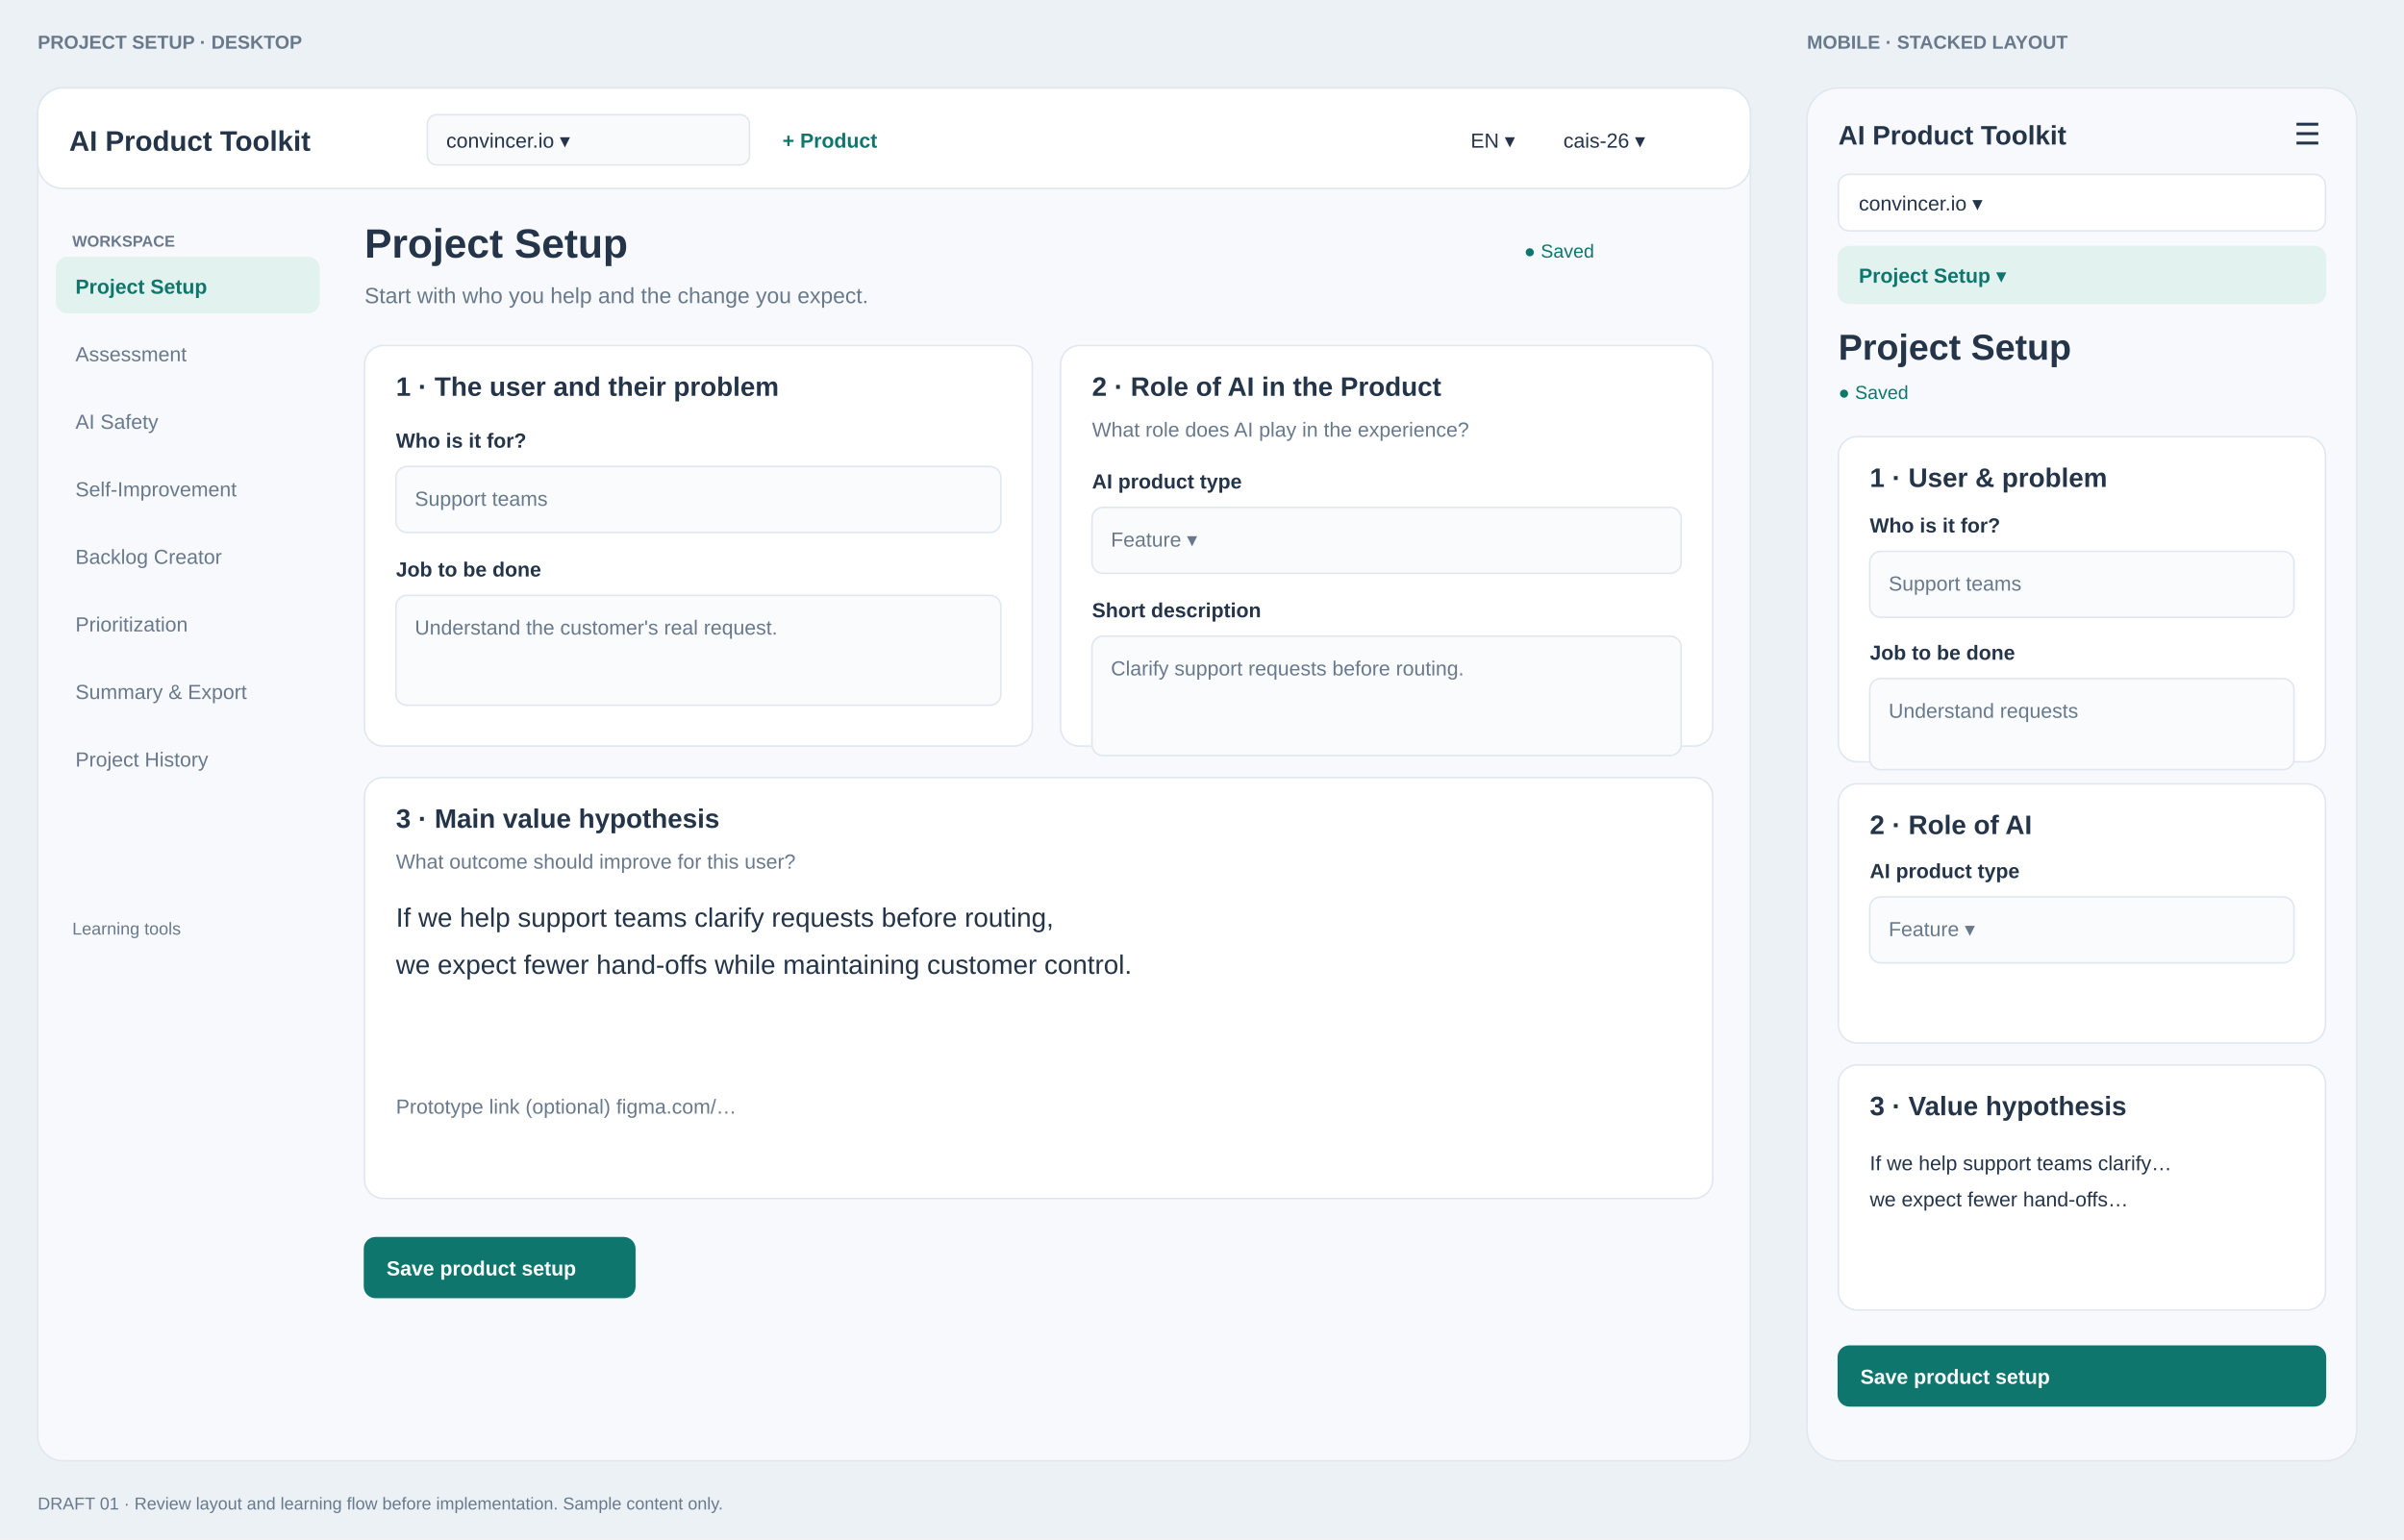
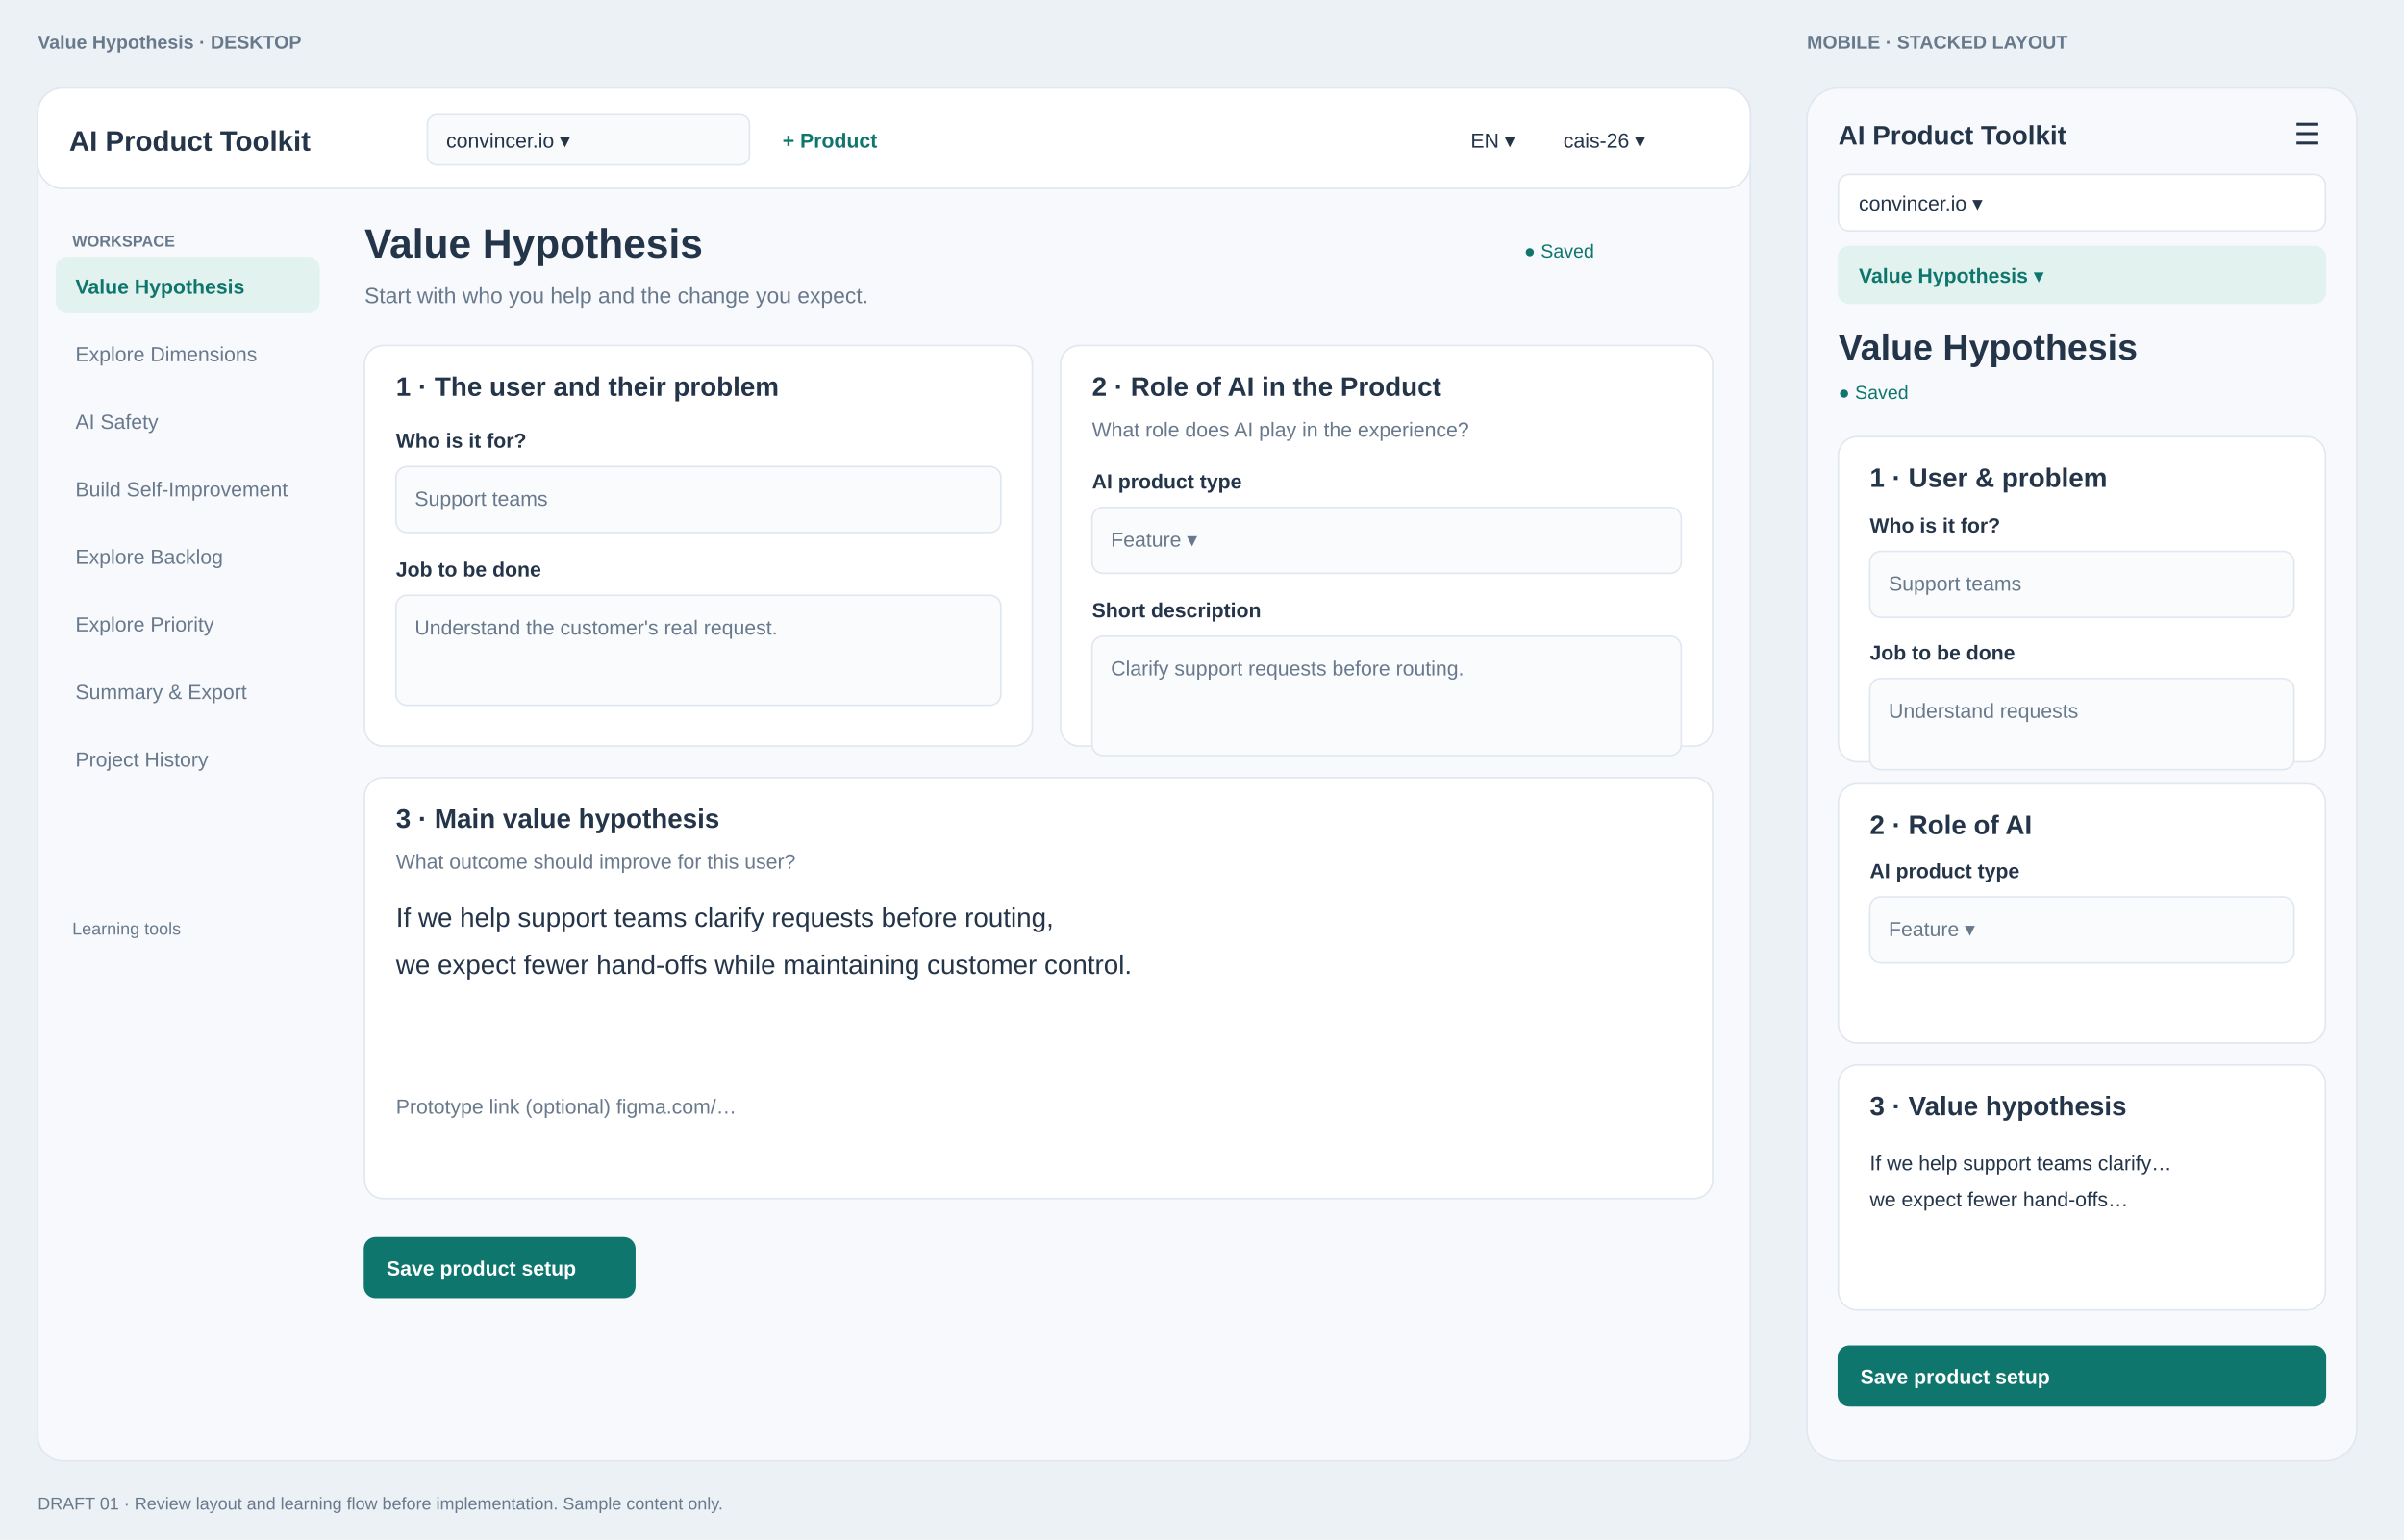
<svg xmlns="http://www.w3.org/2000/svg" width="1530" height="980" viewBox="0 0 1530 980" role="img" aria-labelledby="title desc">
  <style>text {font-family: Arial, sans-serif;} </style>
  <rect x="0" y="0" width="1530" height="980" rx="0" fill="#ecf1f6" stroke="none" />
-   <text x="24" y="31" font-size="12" fill="#69798c" font-weight="600">PROJECT SETUP · DESKTOP</text>
+   <text x="24" y="31" font-size="12" fill="#69798c" font-weight="600">Value Hypothesis · DESKTOP</text>
  <text x="1150" y="31" font-size="12" fill="#69798c" font-weight="600">MOBILE · STACKED LAYOUT</text>
  <rect x="24" y="56" width="1090" height="874" rx="16" fill="#f7f9fc" stroke="#e0e7ef" />
  <rect x="24" y="56" width="1090" height="64" rx="16" fill="white" stroke="#e0e7ef" />
  <text x="44" y="96" font-size="18" fill="#243449" font-weight="700">AI Product Toolkit</text>
  <rect x="272" y="73" width="205" height="32" rx="6" fill="#f8fafc" stroke="#e0e7ef" />
  <text x="284" y="94" font-size="13" fill="#243449" font-weight="400">convincer.io                 ▾</text>
  <text x="498" y="94" font-size="13" fill="#0f766e" font-weight="600">+ Product</text>
  <text x="936" y="94" font-size="13" fill="#243449" font-weight="400">EN ▾</text>
  <text x="995" y="94" font-size="13" fill="#243449" font-weight="400">cais-26 ▾</text>
  <text x="46" y="157" font-size="10" fill="#69798c" font-weight="700">WORKSPACE</text>
  <rect x="36" y="164" width="167" height="35" rx="7" fill="#e2f2ee" stroke="#e2f2ee" />
-   <text x="48" y="187" font-size="13" fill="#0f766e" font-weight="650">Project Setup</text>
-   <text x="48" y="230" font-size="13" fill="#69798c" font-weight="400">Assessment</text>
+   <text x="48" y="187" font-size="13" fill="#0f766e" font-weight="650">Value Hypothesis</text>
+   <text x="48" y="230" font-size="13" fill="#69798c" font-weight="400">Explore Dimensions</text>
  <text x="48" y="273" font-size="13" fill="#69798c" font-weight="400">AI Safety</text>
-   <text x="48" y="316" font-size="13" fill="#69798c" font-weight="400">Self-Improvement</text>
-   <text x="48" y="359" font-size="13" fill="#69798c" font-weight="400">Backlog Creator</text>
-   <text x="48" y="402" font-size="13" fill="#69798c" font-weight="400">Prioritization</text>
+   <text x="48" y="316" font-size="13" fill="#69798c" font-weight="400">Build Self-Improvement</text>
+   <text x="48" y="359" font-size="13" fill="#69798c" font-weight="400">Explore Backlog</text>
+   <text x="48" y="402" font-size="13" fill="#69798c" font-weight="400">Explore Priority</text>
  <text x="48" y="445" font-size="13" fill="#69798c" font-weight="400">Summary &amp; Export</text>
  <text x="48" y="488" font-size="13" fill="#69798c" font-weight="400">Project History</text>
  <text x="46" y="595" font-size="11" fill="#69798c" font-weight="400">Learning tools</text>
-   <text x="232" y="164" font-size="26" fill="#243449" font-weight="700">Project Setup</text>
+   <text x="232" y="164" font-size="26" fill="#243449" font-weight="700">Value Hypothesis</text>
  <text x="232" y="193" font-size="14" fill="#69798c" font-weight="400">Start with who you help and the change you expect.</text>
  <text x="970" y="164" font-size="12" fill="#0f766e" font-weight="400">● Saved</text>
  <rect x="1150" y="56" width="350" height="874" rx="20" fill="#f7f9fc" stroke="#e0e7ef" />
  <text x="1170" y="92" font-size="17" fill="#243449" font-weight="700">AI Product Toolkit</text>
  <text x="1460" y="92" font-size="19" fill="#243449" font-weight="400">☰</text>
  <rect x="1170" y="111" width="310" height="36" rx="7" fill="white" stroke="#e0e7ef" />
  <text x="1183" y="134" font-size="13" fill="#243449" font-weight="400">convincer.io                              ▾</text>
  <rect x="1170" y="157" width="310" height="36" rx="7" fill="#e2f2ee" stroke="#e2f2ee" />
-   <text x="1183" y="180" font-size="13" fill="#0f766e" font-weight="600">Project Setup  ▾</text>
-   <text x="1170" y="229" font-size="23" fill="#243449" font-weight="700">Project Setup</text>
+   <text x="1183" y="180" font-size="13" fill="#0f766e" font-weight="600">Value Hypothesis  ▾</text>
+   <text x="1170" y="229" font-size="23" fill="#243449" font-weight="700">Value Hypothesis</text>
  <text x="1170" y="254" font-size="12" fill="#0f766e" font-weight="400">● Saved</text>
  <rect x="232" y="220" width="425" height="255" rx="12" fill="white" stroke="#e0e7ef" />
  <text x="252" y="252" font-size="17" fill="#243449" font-weight="650">1 · The user and their problem</text>
  <text x="252" y="285" font-size="13" fill="#243449" font-weight="600">Who is it for?</text>
  <rect x="252" y="297" width="385" height="42" rx="7" fill="#f9fbfd" stroke="#e0e7ef" />
  <text x="264" y="322" font-size="13" fill="#69798c" font-weight="400">Support teams</text>
  <text x="252" y="367" font-size="13" fill="#243449" font-weight="600">Job to be done</text>
  <rect x="252" y="379" width="385" height="70" rx="7" fill="#f9fbfd" stroke="#e0e7ef" />
  <text x="264" y="404" font-size="13" fill="#69798c" font-weight="400">Understand the customer's real request.</text>
  <rect x="675" y="220" width="415" height="255" rx="12" fill="white" stroke="#e0e7ef" />
  <text x="695" y="252" font-size="17" fill="#243449" font-weight="650">2 · Role of AI in the Product</text>
  <text x="695" y="278" font-size="13" fill="#69798c" font-weight="400">What role does AI play in the experience?</text>
  <text x="695" y="311" font-size="13" fill="#243449" font-weight="600">AI product type</text>
  <rect x="695" y="323" width="375" height="42" rx="7" fill="#f9fbfd" stroke="#e0e7ef" />
  <text x="707" y="348" font-size="13" fill="#69798c" font-weight="400">Feature ▾</text>
  <text x="695" y="393" font-size="13" fill="#243449" font-weight="600">Short description</text>
  <rect x="695" y="405" width="375" height="76" rx="7" fill="#f9fbfd" stroke="#e0e7ef" />
  <text x="707" y="430" font-size="13" fill="#69798c" font-weight="400">Clarify support requests before routing.</text>
  <rect x="232" y="495" width="858" height="268" rx="12" fill="white" stroke="#e0e7ef" />
  <text x="252" y="527" font-size="17" fill="#243449" font-weight="650">3 · Main value hypothesis</text>
  <text x="252" y="553" font-size="13" fill="#69798c" font-weight="400">What outcome should improve for this user?</text>
  <text x="252" y="590" font-size="17" fill="#243449" font-weight="400">If we help support teams clarify requests before routing,</text>
  <text x="252" y="620" font-size="17" fill="#243449" font-weight="400">we expect fewer hand-offs while maintaining customer control.</text>
  <text x="252" y="709" font-size="13" fill="#69798c" font-weight="400">Prototype link (optional)   figma.com/…</text>
  <rect x="232" y="788" width="172" height="38" rx="7" fill="#0f766e" stroke="#0f766e" />
  <text x="246" y="812" font-size="13" fill="white" font-weight="600">Save product setup</text>
  <rect x="1170" y="278" width="310" height="207" rx="12" fill="white" stroke="#e0e7ef" />
  <text x="1190" y="310" font-size="17" fill="#243449" font-weight="650">1 · User &amp; problem</text>
  <text x="1190" y="339" font-size="13" fill="#243449" font-weight="600">Who is it for?</text>
  <rect x="1190" y="351" width="270" height="42" rx="7" fill="#f9fbfd" stroke="#e0e7ef" />
  <text x="1202" y="376" font-size="13" fill="#69798c" font-weight="400">Support teams</text>
  <text x="1190" y="420" font-size="13" fill="#243449" font-weight="600">Job to be done</text>
  <rect x="1190" y="432" width="270" height="58" rx="7" fill="#f9fbfd" stroke="#e0e7ef" />
  <text x="1202" y="457" font-size="13" fill="#69798c" font-weight="400">Understand requests</text>
  <rect x="1170" y="499" width="310" height="165" rx="12" fill="white" stroke="#e0e7ef" />
  <text x="1190" y="531" font-size="17" fill="#243449" font-weight="650">2 · Role of AI</text>
  <text x="1190" y="559" font-size="13" fill="#243449" font-weight="600">AI product type</text>
  <rect x="1190" y="571" width="270" height="42" rx="7" fill="#f9fbfd" stroke="#e0e7ef" />
  <text x="1202" y="596" font-size="13" fill="#69798c" font-weight="400">Feature ▾</text>
  <rect x="1170" y="678" width="310" height="156" rx="12" fill="white" stroke="#e0e7ef" />
  <text x="1190" y="710" font-size="17" fill="#243449" font-weight="650">3 · Value hypothesis</text>
  <text x="1190" y="745" font-size="13" fill="#243449" font-weight="400">If we help support teams clarify…</text>
  <text x="1190" y="768" font-size="13" fill="#243449" font-weight="400">we expect fewer hand-offs…</text>
  <rect x="1170" y="857" width="310" height="38" rx="7" fill="#0f766e" stroke="#0f766e" />
  <text x="1184" y="881" font-size="13" fill="white" font-weight="600">Save product setup</text>
  <text x="24" y="961" font-size="11" fill="#69798c" font-weight="400">DRAFT 01 · Review layout and learning flow before implementation. Sample content only.</text>
</svg>
